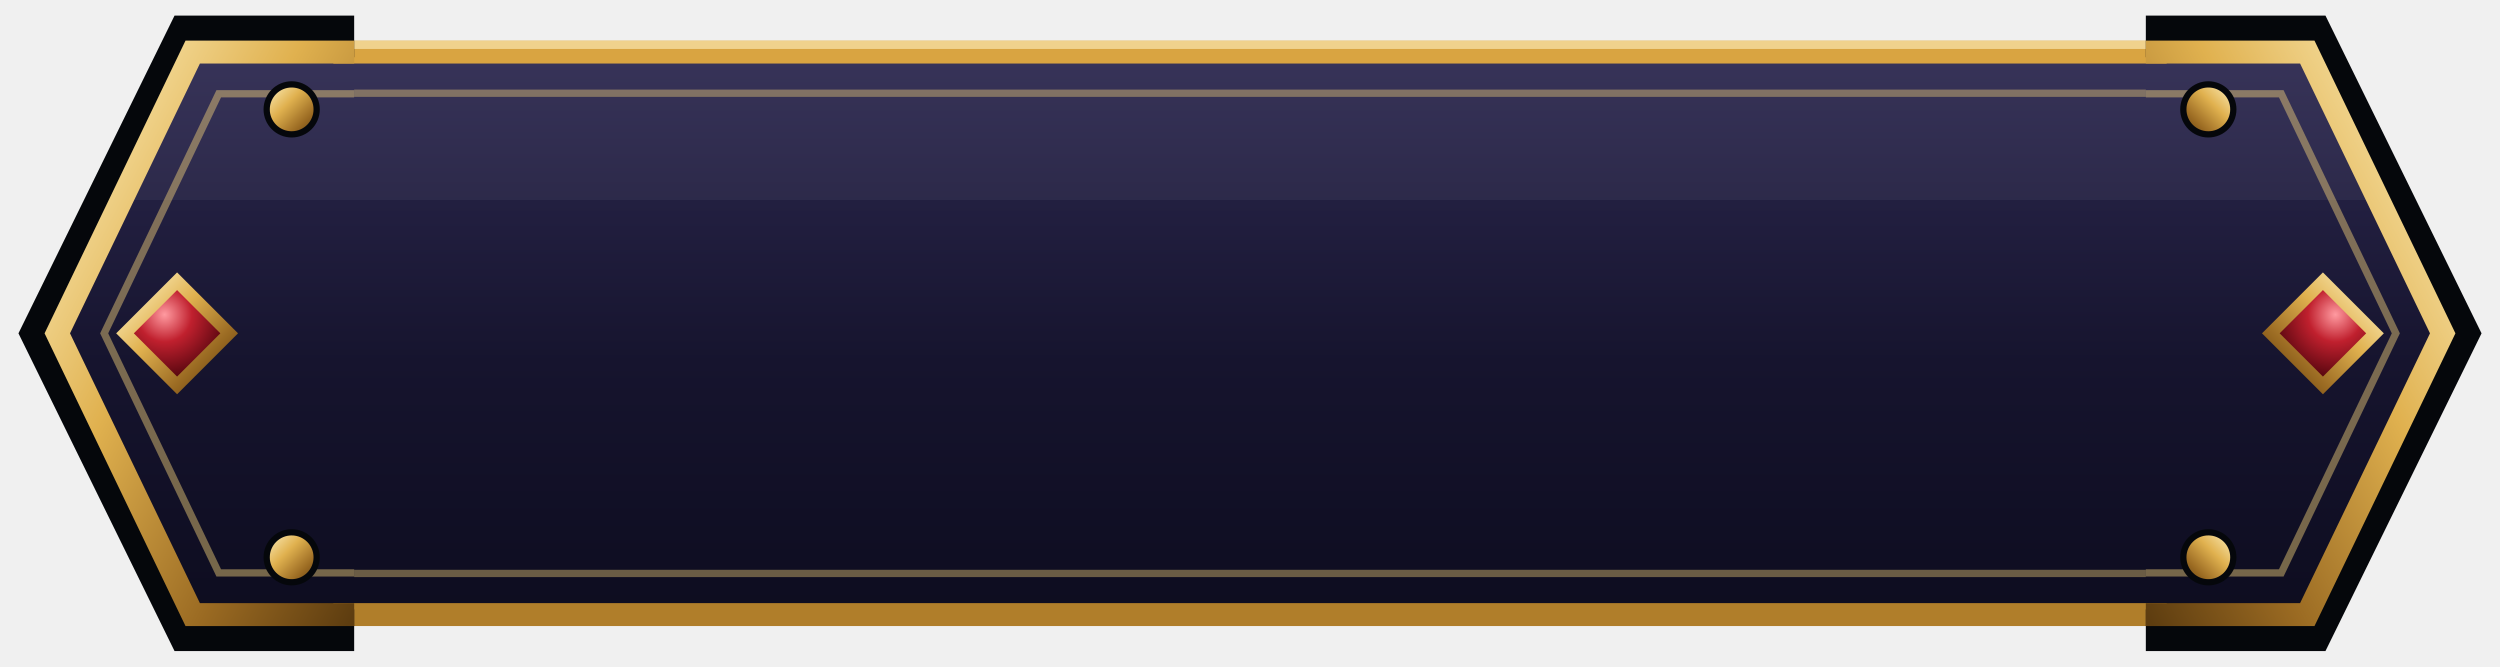
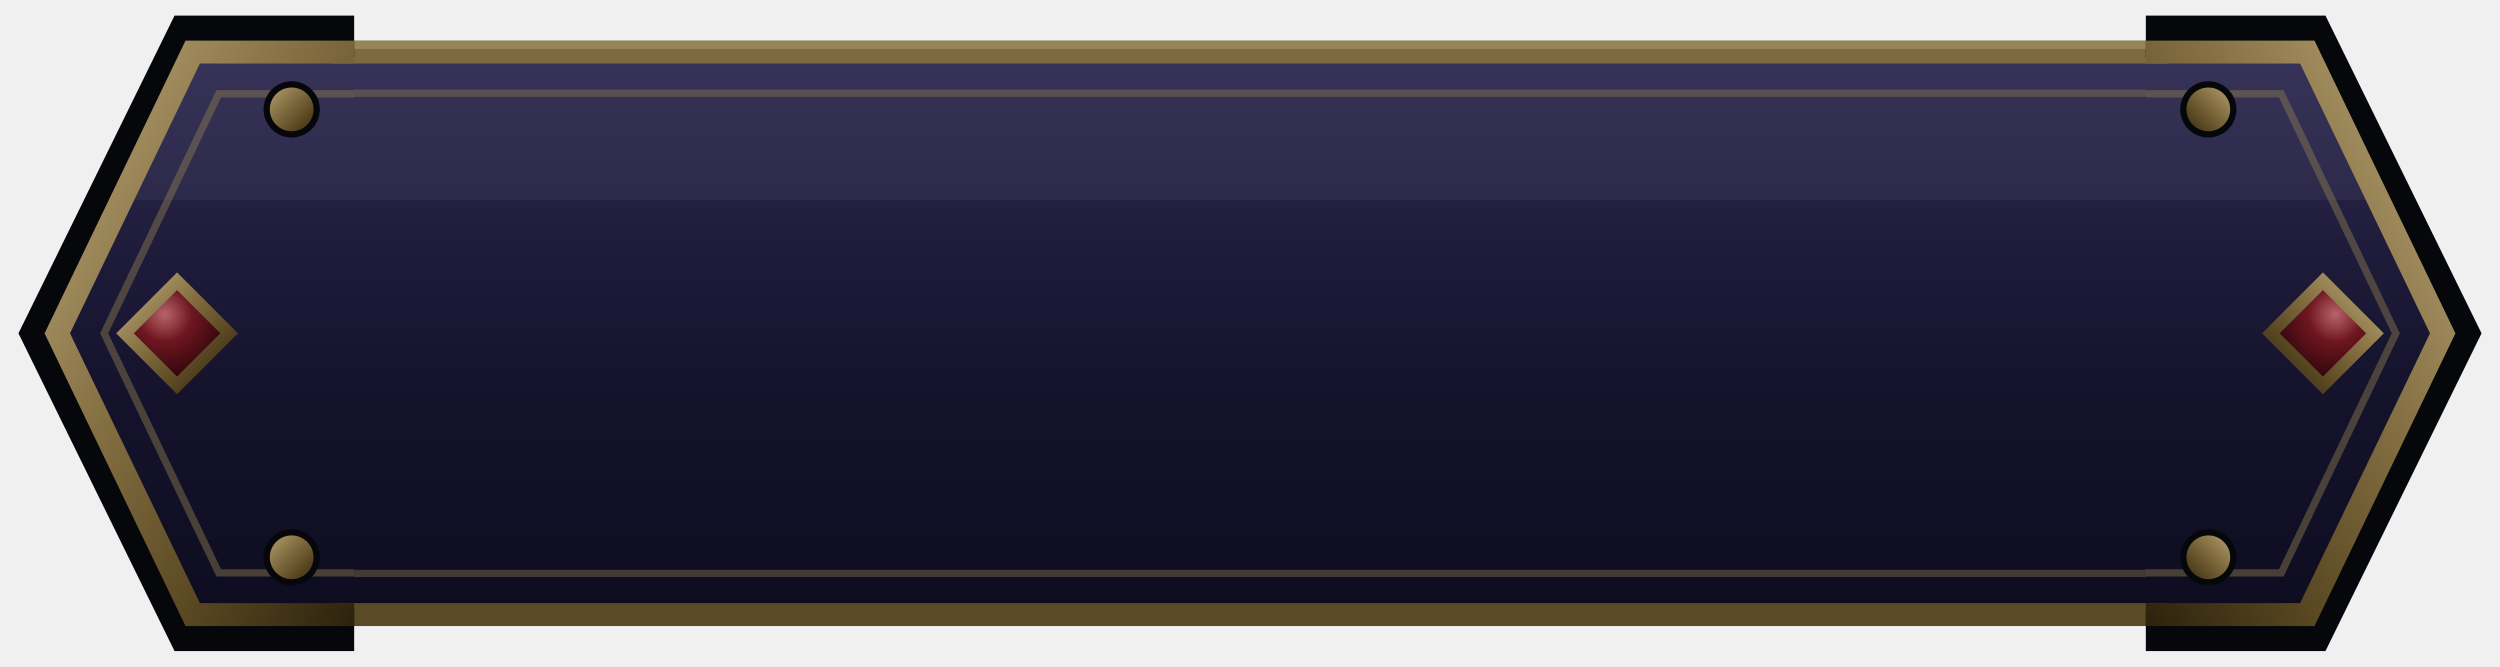
<svg xmlns="http://www.w3.org/2000/svg" viewBox="0 0 240 64" width="240" height="64">
  <defs>
    <linearGradient id="iron" x1="0" y1="0" x2="0" y2="1">
      <stop offset="0" stop-color="#6f7686" />
      <stop offset=".35" stop-color="#2b303b" />
      <stop offset=".7" stop-color="#14171e" />
      <stop offset="1" stop-color="#3a404d" />
    </linearGradient>
    <linearGradient id="ironv" x1="0" y1="0" x2="1" y2="0">
      <stop offset="0" stop-color="#6f7686" />
      <stop offset=".35" stop-color="#2b303b" />
      <stop offset=".7" stop-color="#14171e" />
      <stop offset="1" stop-color="#3a404d" />
    </linearGradient>
    <linearGradient id="silver" x1="0" y1="0" x2="1" y2="1">
      <stop offset="0" stop-color="#f4f6fa" />
      <stop offset=".45" stop-color="#a3abba" />
      <stop offset="1" stop-color="#454b58" />
    </linearGradient>
    <linearGradient id="gold" x1="0" y1="0" x2="1" y2="1">
-       <stop offset="0" stop-color="#fff3c4" />
-       <stop offset=".4" stop-color="#e0b14f" />
-       <stop offset=".75" stop-color="#9a6a22" />
-       <stop offset="1" stop-color="#5e3d10" />
+       <stop offset="0" stop-color="#b9a676" />
+       <stop offset=".4" stop-color="#857043" />
+       <stop offset=".75" stop-color="#55441f" />
+       <stop offset="1" stop-color="#2e240e" />
    </linearGradient>
    <radialGradient id="gem" cx=".38" cy=".32" r=".75">
-       <stop offset="0" stop-color="#ff9aa0" />
-       <stop offset=".35" stop-color="#c0202e" />
-       <stop offset=".8" stop-color="#5a0710" />
-       <stop offset="1" stop-color="#2a0306" />
+       <stop offset="0" stop-color="#b8646a" />
+       <stop offset=".35" stop-color="#6e1620" />
+       <stop offset=".8" stop-color="#33060c" />
+       <stop offset="1" stop-color="#180204" />
    </radialGradient>
    <radialGradient id="boss" cx=".35" cy=".3" r=".8">
      <stop offset="0" stop-color="#8c94a4" />
      <stop offset=".5" stop-color="#363c48" />
      <stop offset="1" stop-color="#101318" />
    </radialGradient>
  </defs>
  <defs>
    <linearGradient id="body" x1="0" y1="0" x2="0" y2="1">
      <stop offset="0" stop-color="#2e2a52" />
      <stop offset=".55" stop-color="#16142e" />
      <stop offset="1" stop-color="#0d0c1f" />
    </linearGradient>
  </defs>
  <path d="M18 4.5 H222 L235 32 L222 59.5 H18 L5 32 Z" fill="url(#body)" />
  <path d="M18 4.5 H222 L228 19.2 H12 Z" fill="#fff" opacity=".05" />
-   <rect x="32" y="3.9" width="176" height="2.2" fill="#d9a441" />
-   <rect x="32" y="3.9" width="176" height=".8" fill="#fff0bf" opacity=".6" />
-   <rect x="32" y="57.9" width="176" height="2.2" fill="#b07e2a" />
-   <rect x="34" y="8.6" width="172" height=".7" fill="#f3d27a" opacity=".4" />
-   <rect x="34" y="54.7" width="172" height=".7" fill="#f3d27a" opacity=".4" />
+   <rect x="32" y="3.9" width="176" height="2.2" fill="#7d6a3e" />
+   <rect x="32" y="3.9" width="176" height=".8" fill="#a8976a" opacity=".6" />
+   <rect x="32" y="57.9" width="176" height="2.2" fill="#5a4a26" />
+   <rect x="34" y="8.6" width="172" height=".7" fill="#8f7d4f" opacity=".4" />
+   <rect x="34" y="54.7" width="172" height=".7" fill="#8f7d4f" opacity=".4" />
  <path d="M34 3.5 H18 L4 32 L18 60.5 H34" fill="none" stroke="#05070b" stroke-width="4" />
  <path d="M34 5 H18.5 L5.5 32 L18.5 59 H34" fill="none" stroke="url(#gold)" stroke-width="2.2" />
-   <path d="M34 9 H21 L10 32 L21 55 H34" fill="none" stroke="#f3d27a" stroke-width=".7" opacity=".45" />
+   <path d="M34 9 H21 L10 32 L21 55 H34" fill="none" stroke="#8f7d4f" stroke-width=".7" opacity=".45" />
  <path d="M12 32 l5 -5 l5 5 l-5 5 z" fill="url(#gem)" stroke="url(#gold)" stroke-width="1.2" />
  <circle cx="28" cy="10.5" r="2.4" fill="url(#gold)" stroke="#05070b" stroke-width=".6" />
  <circle cx="28" cy="53.5" r="2.4" fill="url(#gold)" stroke="#05070b" stroke-width=".6" />
  <g transform="translate(240 0) scale(-1 1)">
    <path d="M34 3.5 H18 L4 32 L18 60.5 H34" fill="none" stroke="#05070b" stroke-width="4" />
    <path d="M34 5 H18.5 L5.5 32 L18.5 59 H34" fill="none" stroke="url(#gold)" stroke-width="2.2" />
-     <path d="M34 9 H21 L10 32 L21 55 H34" fill="none" stroke="#f3d27a" stroke-width=".7" opacity=".45" />
+     <path d="M34 9 H21 L10 32 L21 55 H34" fill="none" stroke="#8f7d4f" stroke-width=".7" opacity=".45" />
    <path d="M12 32 l5 -5 l5 5 l-5 5 z" fill="url(#gem)" stroke="url(#gold)" stroke-width="1.2" />
    <circle cx="28" cy="10.5" r="2.4" fill="url(#gold)" stroke="#05070b" stroke-width=".6" />
    <circle cx="28" cy="53.5" r="2.4" fill="url(#gold)" stroke="#05070b" stroke-width=".6" />
  </g>
</svg>
